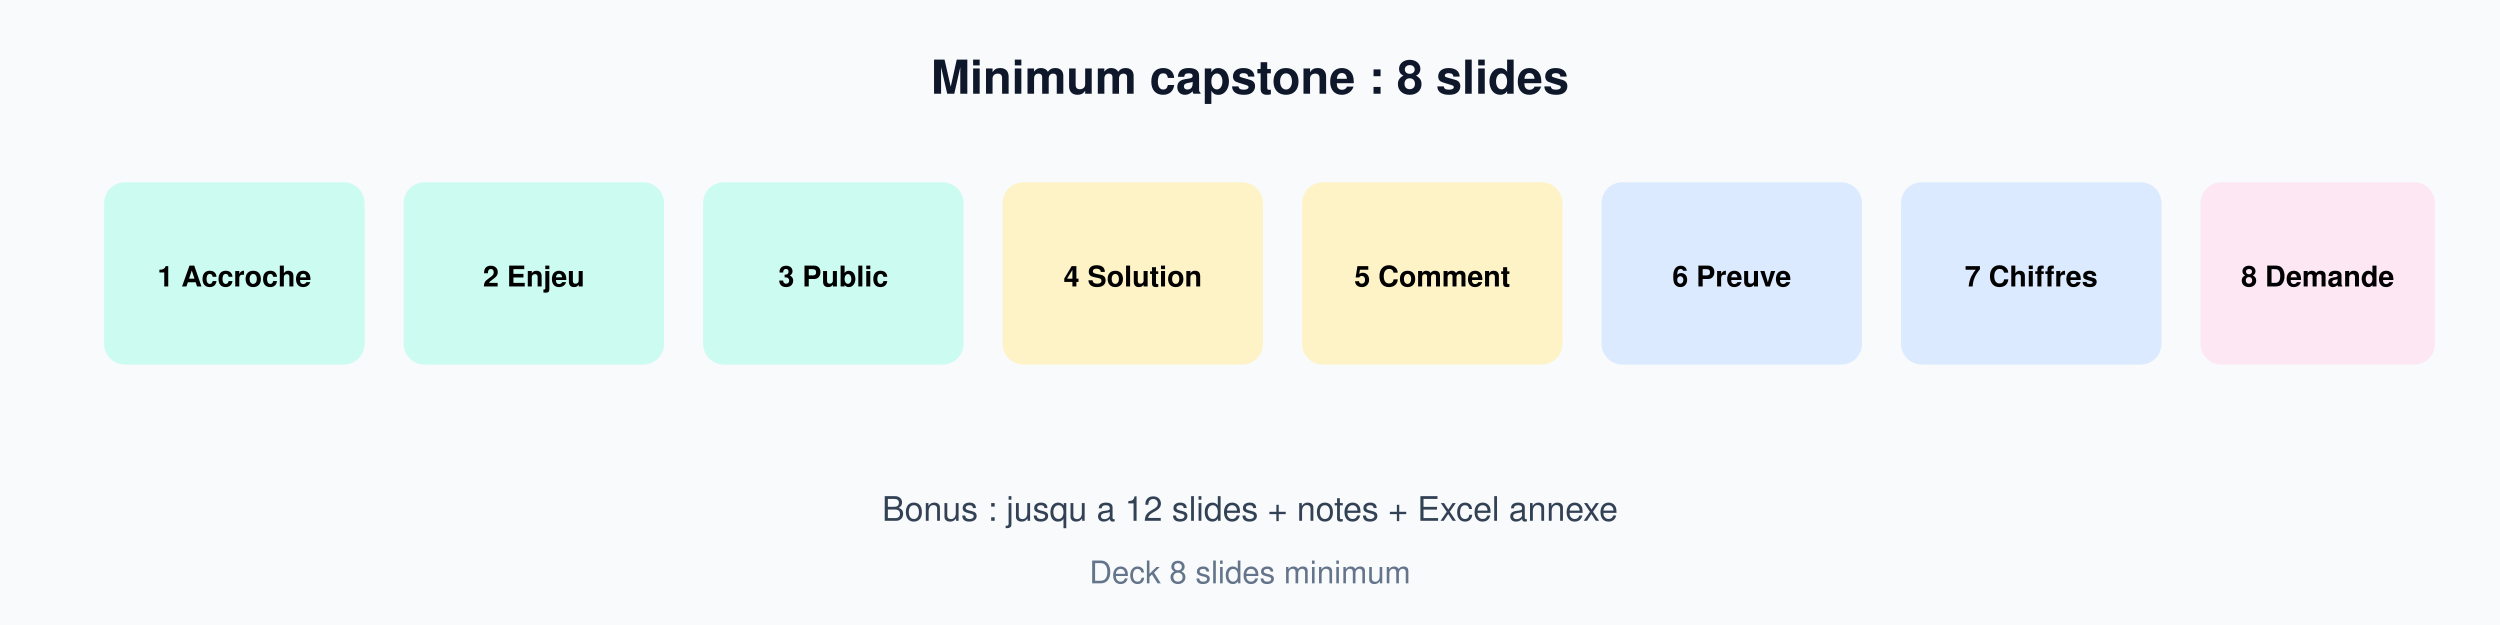
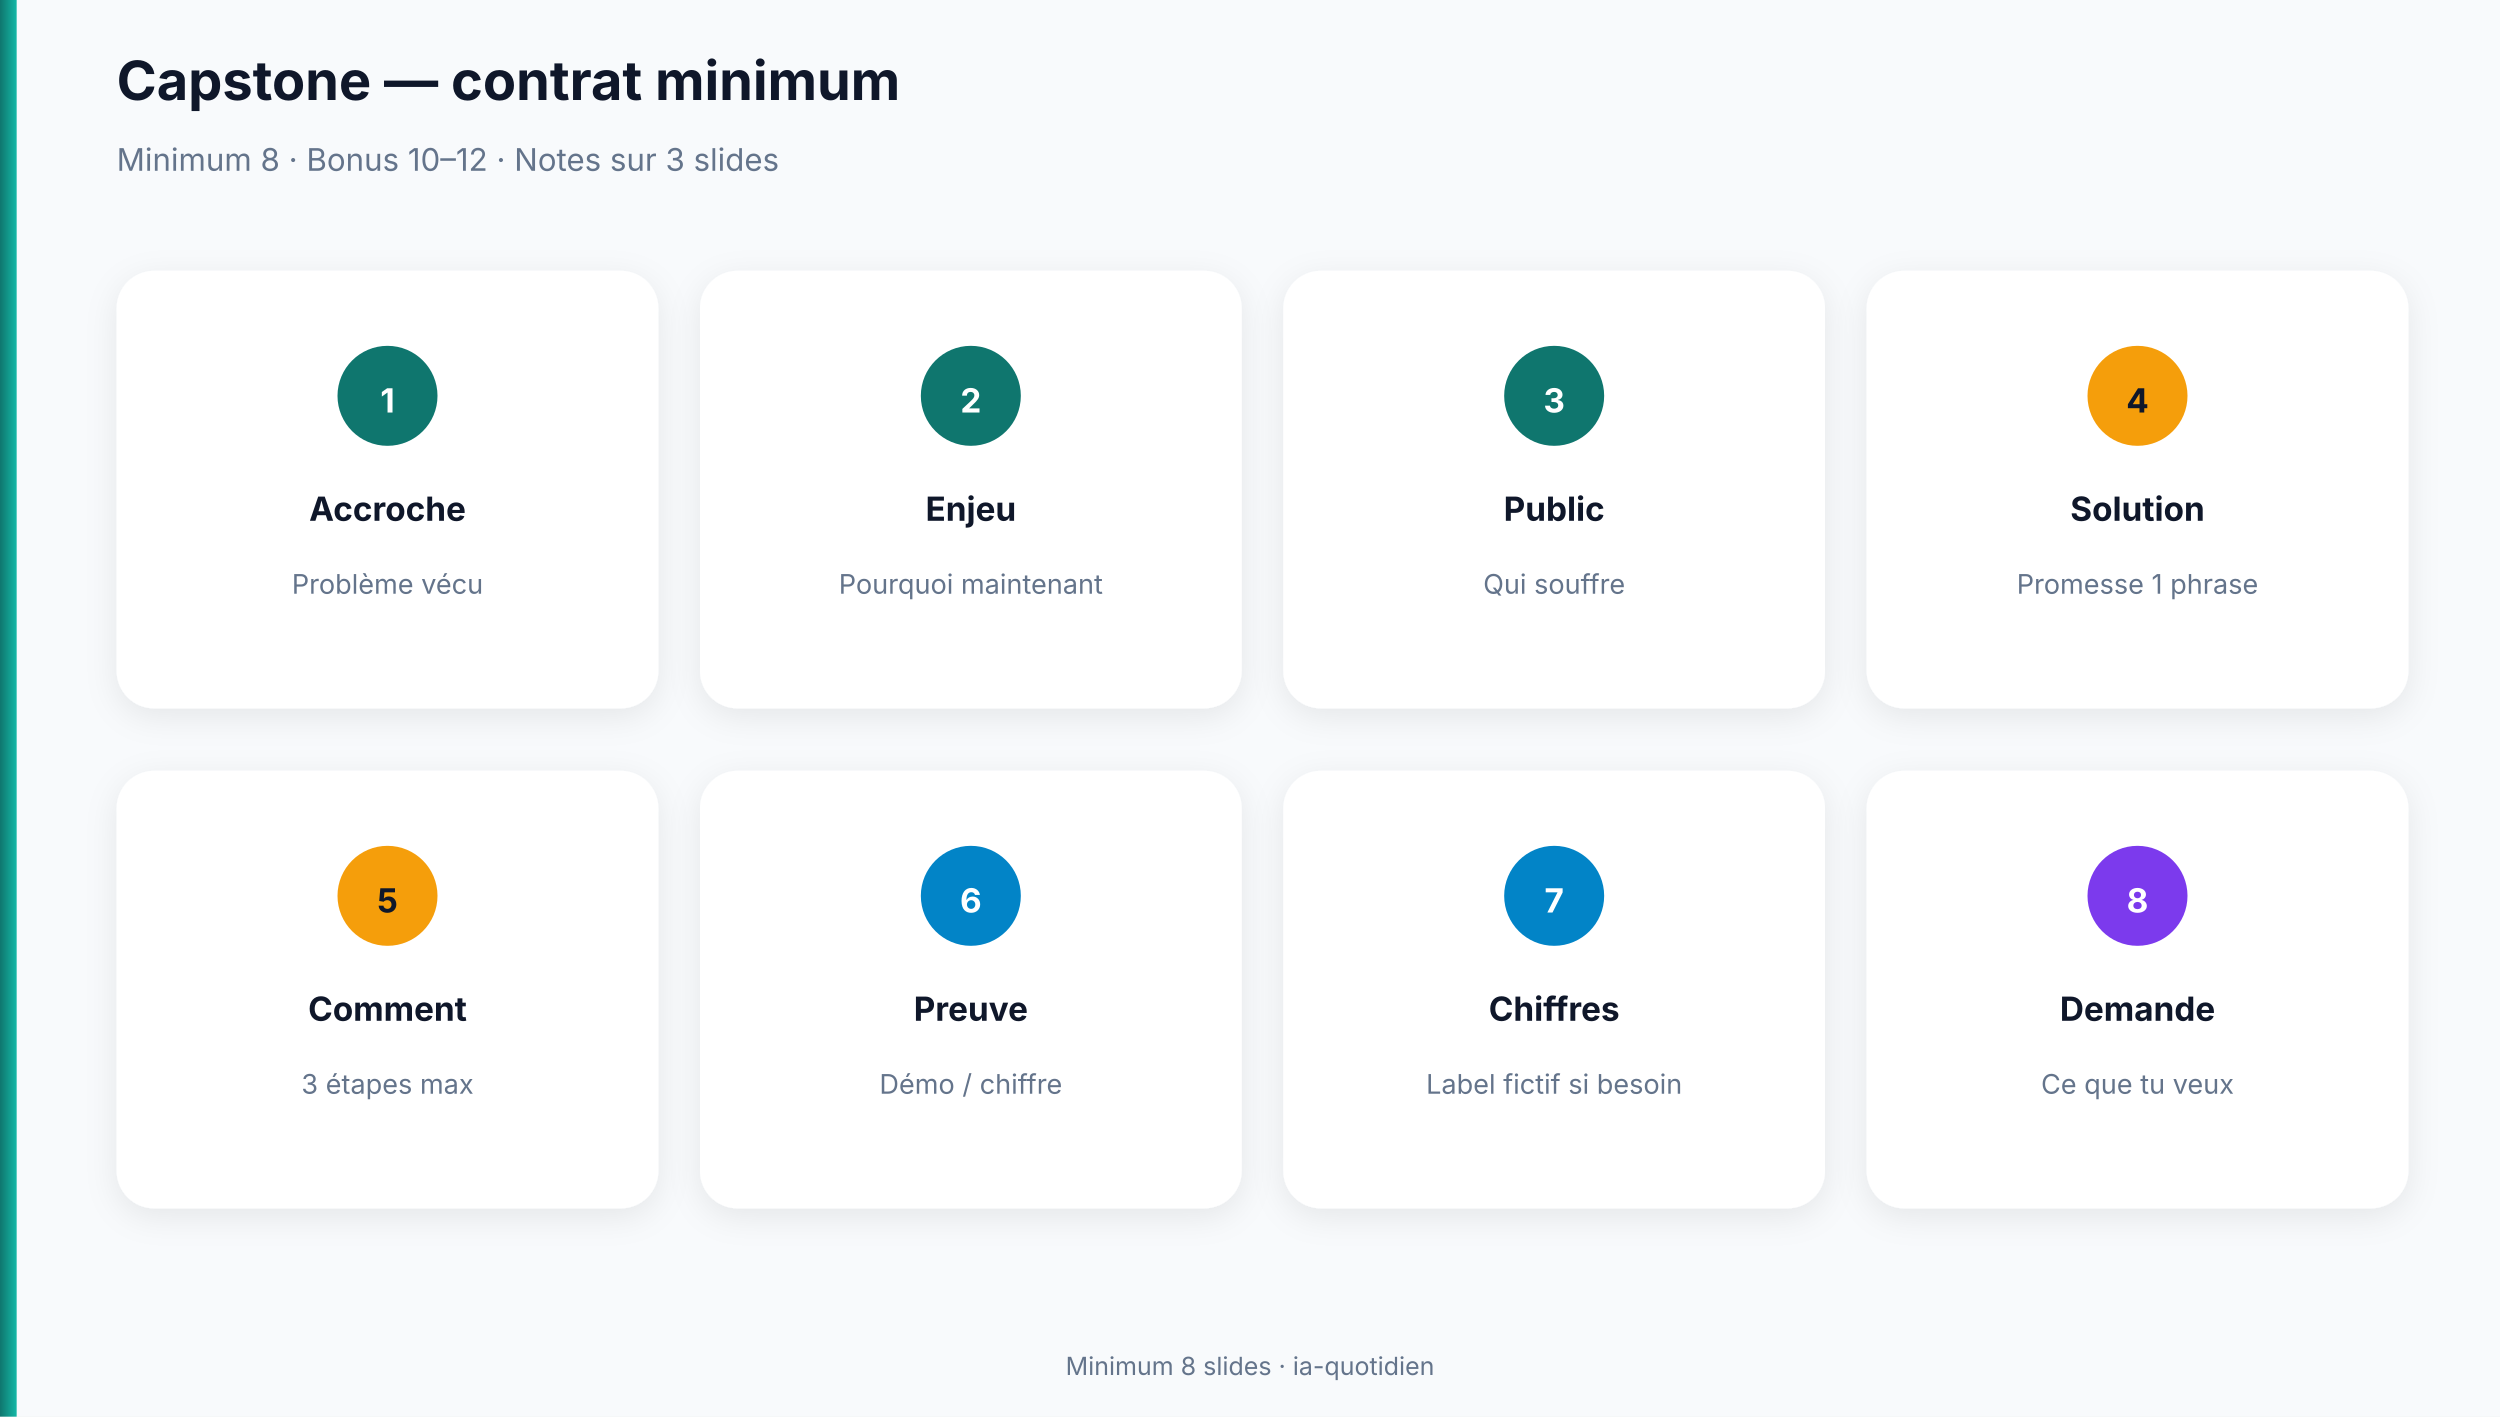
- <svg xmlns="http://www.w3.org/2000/svg" width="960" height="240" viewBox="0 0 960 240" role="img" aria-labelledby="t d">
-   <rect width="960" height="240" fill="#F8FAFC" />
-   <text x="480" y="36" text-anchor="middle" font-family="Helvetica,Arial,sans-serif" font-size="18" font-weight="700" fill="#0F172A">Minimum capstone : 8 slides</text>
-   <g font-family="Helvetica,Arial,sans-serif" font-size="11" font-weight="700">
-     <rect x="40" y="70" width="100" height="70" rx="8" fill="#CCFBF1" />
-     <text x="90" y="110" text-anchor="middle">1 Accroche</text>
-     <rect x="155" y="70" width="100" height="70" rx="8" fill="#CCFBF1" />
-     <text x="205" y="110" text-anchor="middle">2 Enjeu</text>
-     <rect x="270" y="70" width="100" height="70" rx="8" fill="#CCFBF1" />
-     <text x="320" y="110" text-anchor="middle">3 Public</text>
-     <rect x="385" y="70" width="100" height="70" rx="8" fill="#FEF3C7" />
-     <text x="435" y="110" text-anchor="middle">4 Solution</text>
-     <rect x="500" y="70" width="100" height="70" rx="8" fill="#FEF3C7" />
-     <text x="550" y="110" text-anchor="middle">5 Comment</text>
-     <rect x="615" y="70" width="100" height="70" rx="8" fill="#DBEAFE" />
-     <text x="665" y="110" text-anchor="middle">6 Preuve</text>
-     <rect x="730" y="70" width="100" height="70" rx="8" fill="#DBEAFE" />
-     <text x="780" y="110" text-anchor="middle">7 Chiffres</text>
-     <rect x="845" y="70" width="90" height="70" rx="8" fill="#FCE7F3" />
-     <text x="890" y="110" text-anchor="middle">8 Demande</text>
-   </g>
-   <text x="480" y="200" text-anchor="middle" font-family="Helvetica,Arial,sans-serif" font-size="13" fill="#334155">Bonus : jusqu a 12 slides + notes + Excel annexe</text>
-   <text x="480" y="224" text-anchor="middle" font-family="Helvetica, Arial, sans-serif" font-size="12" fill="#64748B">Deck 8 slides minimum</text>
+ <svg xmlns="http://www.w3.org/2000/svg" width="1200" height="680" viewBox="0 0 1200 680" role="img" aria-labelledby="t d">
+   <defs>
+     <filter id="s" x="-20%" y="-20%" width="140%" height="140%">
+       <feDropShadow dx="0" dy="4" stdDeviation="8" flood-color="#0F172A" flood-opacity="0.08" />
+     </filter>
+     <filter id="s2" x="-10%" y="-10%" width="130%" height="130%">
+       <feDropShadow dx="0" dy="2" stdDeviation="4" flood-color="#0F172A" flood-opacity="0.06" />
+     </filter>
+     <linearGradient id="gHead" x1="0" y1="0" x2="1" y2="0">
+       <stop offset="0%" stop-color="#0F766E" />
+       <stop offset="100%" stop-color="#14B8A6" />
+     </linearGradient>
+     <linearGradient id="gSoft" x1="0" y1="0" x2="0" y2="1">
+       <stop offset="0%" stop-color="#F0FDFA" />
+       <stop offset="100%" stop-color="#F8FAFC" />
+     </linearGradient>
+     <marker id="arr" markerWidth="10" markerHeight="10" refX="8" refY="3" orient="auto">
+       <path d="M0,0 L8,3 L0,6 Z" fill="#94A3B8" />
+     </marker>
+     <marker id="arrT" markerWidth="10" markerHeight="10" refX="8" refY="3" orient="auto">
+       <path d="M0,0 L8,3 L0,6 Z" fill="#0F766E" />
+     </marker>
+   </defs>
+   <rect width="1200" height="680" fill="#F8FAFC" />
+   <rect x="0" y="0" width="8" height="680" fill="url(#gHead)" />
+   <text x="56" y="48" font-family="Inter, ui-sans-serif, system-ui, -apple-system, 'Segoe UI', sans-serif" font-size="26" font-weight="700" fill="#0F172A">Capstone — contrat minimum</text>
+   <text x="56" y="82" font-family="Inter, ui-sans-serif, system-ui, -apple-system, 'Segoe UI', sans-serif" font-size="15" fill="#64748B">Minimum 8 · Bonus 10–12 · Notes sur 3 slides</text>
+   <rect x="56" y="130" width="260" height="210" rx="18" fill="#FFFFFF" filter="url(#s)" />
+   <circle cx="186" cy="190" r="24" fill="#0F766E" />
+   <text x="186" y="198" text-anchor="middle" font-family="Inter, ui-sans-serif, system-ui, -apple-system, 'Segoe UI', sans-serif" font-size="16" font-weight="700" fill="#fff">1</text>
+   <text x="186" y="250" text-anchor="middle" font-family="Inter, ui-sans-serif, system-ui, -apple-system, 'Segoe UI', sans-serif" font-size="16" font-weight="700" fill="#0F172A">Accroche</text>
+   <text x="186" y="285" text-anchor="middle" font-family="Inter, ui-sans-serif, system-ui, -apple-system, 'Segoe UI', sans-serif" font-size="13" fill="#64748B">Problème vécu</text>
+   <rect x="336" y="130" width="260" height="210" rx="18" fill="#FFFFFF" filter="url(#s)" />
+   <circle cx="466" cy="190" r="24" fill="#0F766E" />
+   <text x="466" y="198" text-anchor="middle" font-family="Inter, ui-sans-serif, system-ui, -apple-system, 'Segoe UI', sans-serif" font-size="16" font-weight="700" fill="#fff">2</text>
+   <text x="466" y="250" text-anchor="middle" font-family="Inter, ui-sans-serif, system-ui, -apple-system, 'Segoe UI', sans-serif" font-size="16" font-weight="700" fill="#0F172A">Enjeu</text>
+   <text x="466" y="285" text-anchor="middle" font-family="Inter, ui-sans-serif, system-ui, -apple-system, 'Segoe UI', sans-serif" font-size="13" fill="#64748B">Pourquoi maintenant</text>
+   <rect x="616" y="130" width="260" height="210" rx="18" fill="#FFFFFF" filter="url(#s)" />
+   <circle cx="746" cy="190" r="24" fill="#0F766E" />
+   <text x="746" y="198" text-anchor="middle" font-family="Inter, ui-sans-serif, system-ui, -apple-system, 'Segoe UI', sans-serif" font-size="16" font-weight="700" fill="#fff">3</text>
+   <text x="746" y="250" text-anchor="middle" font-family="Inter, ui-sans-serif, system-ui, -apple-system, 'Segoe UI', sans-serif" font-size="16" font-weight="700" fill="#0F172A">Public</text>
+   <text x="746" y="285" text-anchor="middle" font-family="Inter, ui-sans-serif, system-ui, -apple-system, 'Segoe UI', sans-serif" font-size="13" fill="#64748B">Qui souffre</text>
+   <rect x="896" y="130" width="260" height="210" rx="18" fill="#FFFFFF" filter="url(#s)" />
+   <circle cx="1026" cy="190" r="24" fill="#F59E0B" />
+   <text x="1026" y="198" text-anchor="middle" font-family="Inter, ui-sans-serif, system-ui, -apple-system, 'Segoe UI', sans-serif" font-size="16" font-weight="700" fill="#0F172A">4</text>
+   <text x="1026" y="250" text-anchor="middle" font-family="Inter, ui-sans-serif, system-ui, -apple-system, 'Segoe UI', sans-serif" font-size="16" font-weight="700" fill="#0F172A">Solution</text>
+   <text x="1026" y="285" text-anchor="middle" font-family="Inter, ui-sans-serif, system-ui, -apple-system, 'Segoe UI', sans-serif" font-size="13" fill="#64748B">Promesse 1 phrase</text>
+   <rect x="56" y="370" width="260" height="210" rx="18" fill="#FFFFFF" filter="url(#s)" />
+   <circle cx="186" cy="430" r="24" fill="#F59E0B" />
+   <text x="186" y="438" text-anchor="middle" font-family="Inter, ui-sans-serif, system-ui, -apple-system, 'Segoe UI', sans-serif" font-size="16" font-weight="700" fill="#0F172A">5</text>
+   <text x="186" y="490" text-anchor="middle" font-family="Inter, ui-sans-serif, system-ui, -apple-system, 'Segoe UI', sans-serif" font-size="16" font-weight="700" fill="#0F172A">Comment</text>
+   <text x="186" y="525" text-anchor="middle" font-family="Inter, ui-sans-serif, system-ui, -apple-system, 'Segoe UI', sans-serif" font-size="13" fill="#64748B">3 étapes max</text>
+   <rect x="336" y="370" width="260" height="210" rx="18" fill="#FFFFFF" filter="url(#s)" />
+   <circle cx="466" cy="430" r="24" fill="#0284C7" />
+   <text x="466" y="438" text-anchor="middle" font-family="Inter, ui-sans-serif, system-ui, -apple-system, 'Segoe UI', sans-serif" font-size="16" font-weight="700" fill="#fff">6</text>
+   <text x="466" y="490" text-anchor="middle" font-family="Inter, ui-sans-serif, system-ui, -apple-system, 'Segoe UI', sans-serif" font-size="16" font-weight="700" fill="#0F172A">Preuve</text>
+   <text x="466" y="525" text-anchor="middle" font-family="Inter, ui-sans-serif, system-ui, -apple-system, 'Segoe UI', sans-serif" font-size="13" fill="#64748B">Démo / chiffre</text>
+   <rect x="616" y="370" width="260" height="210" rx="18" fill="#FFFFFF" filter="url(#s)" />
+   <circle cx="746" cy="430" r="24" fill="#0284C7" />
+   <text x="746" y="438" text-anchor="middle" font-family="Inter, ui-sans-serif, system-ui, -apple-system, 'Segoe UI', sans-serif" font-size="16" font-weight="700" fill="#fff">7</text>
+   <text x="746" y="490" text-anchor="middle" font-family="Inter, ui-sans-serif, system-ui, -apple-system, 'Segoe UI', sans-serif" font-size="16" font-weight="700" fill="#0F172A">Chiffres</text>
+   <text x="746" y="525" text-anchor="middle" font-family="Inter, ui-sans-serif, system-ui, -apple-system, 'Segoe UI', sans-serif" font-size="13" fill="#64748B">Label fictif si besoin</text>
+   <rect x="896" y="370" width="260" height="210" rx="18" fill="#FFFFFF" filter="url(#s)" />
+   <circle cx="1026" cy="430" r="24" fill="#7C3AED" />
+   <text x="1026" y="438" text-anchor="middle" font-family="Inter, ui-sans-serif, system-ui, -apple-system, 'Segoe UI', sans-serif" font-size="16" font-weight="700" fill="#fff">8</text>
+   <text x="1026" y="490" text-anchor="middle" font-family="Inter, ui-sans-serif, system-ui, -apple-system, 'Segoe UI', sans-serif" font-size="16" font-weight="700" fill="#0F172A">Demande</text>
+   <text x="1026" y="525" text-anchor="middle" font-family="Inter, ui-sans-serif, system-ui, -apple-system, 'Segoe UI', sans-serif" font-size="13" fill="#64748B">Ce que tu veux</text>
+   <text x="600" y="660" text-anchor="middle" font-family="Inter, ui-sans-serif, system-ui, -apple-system, 'Segoe UI', sans-serif" font-size="12" fill="#64748B">Minimum 8 slides · ia-quotidien</text>
</svg>
